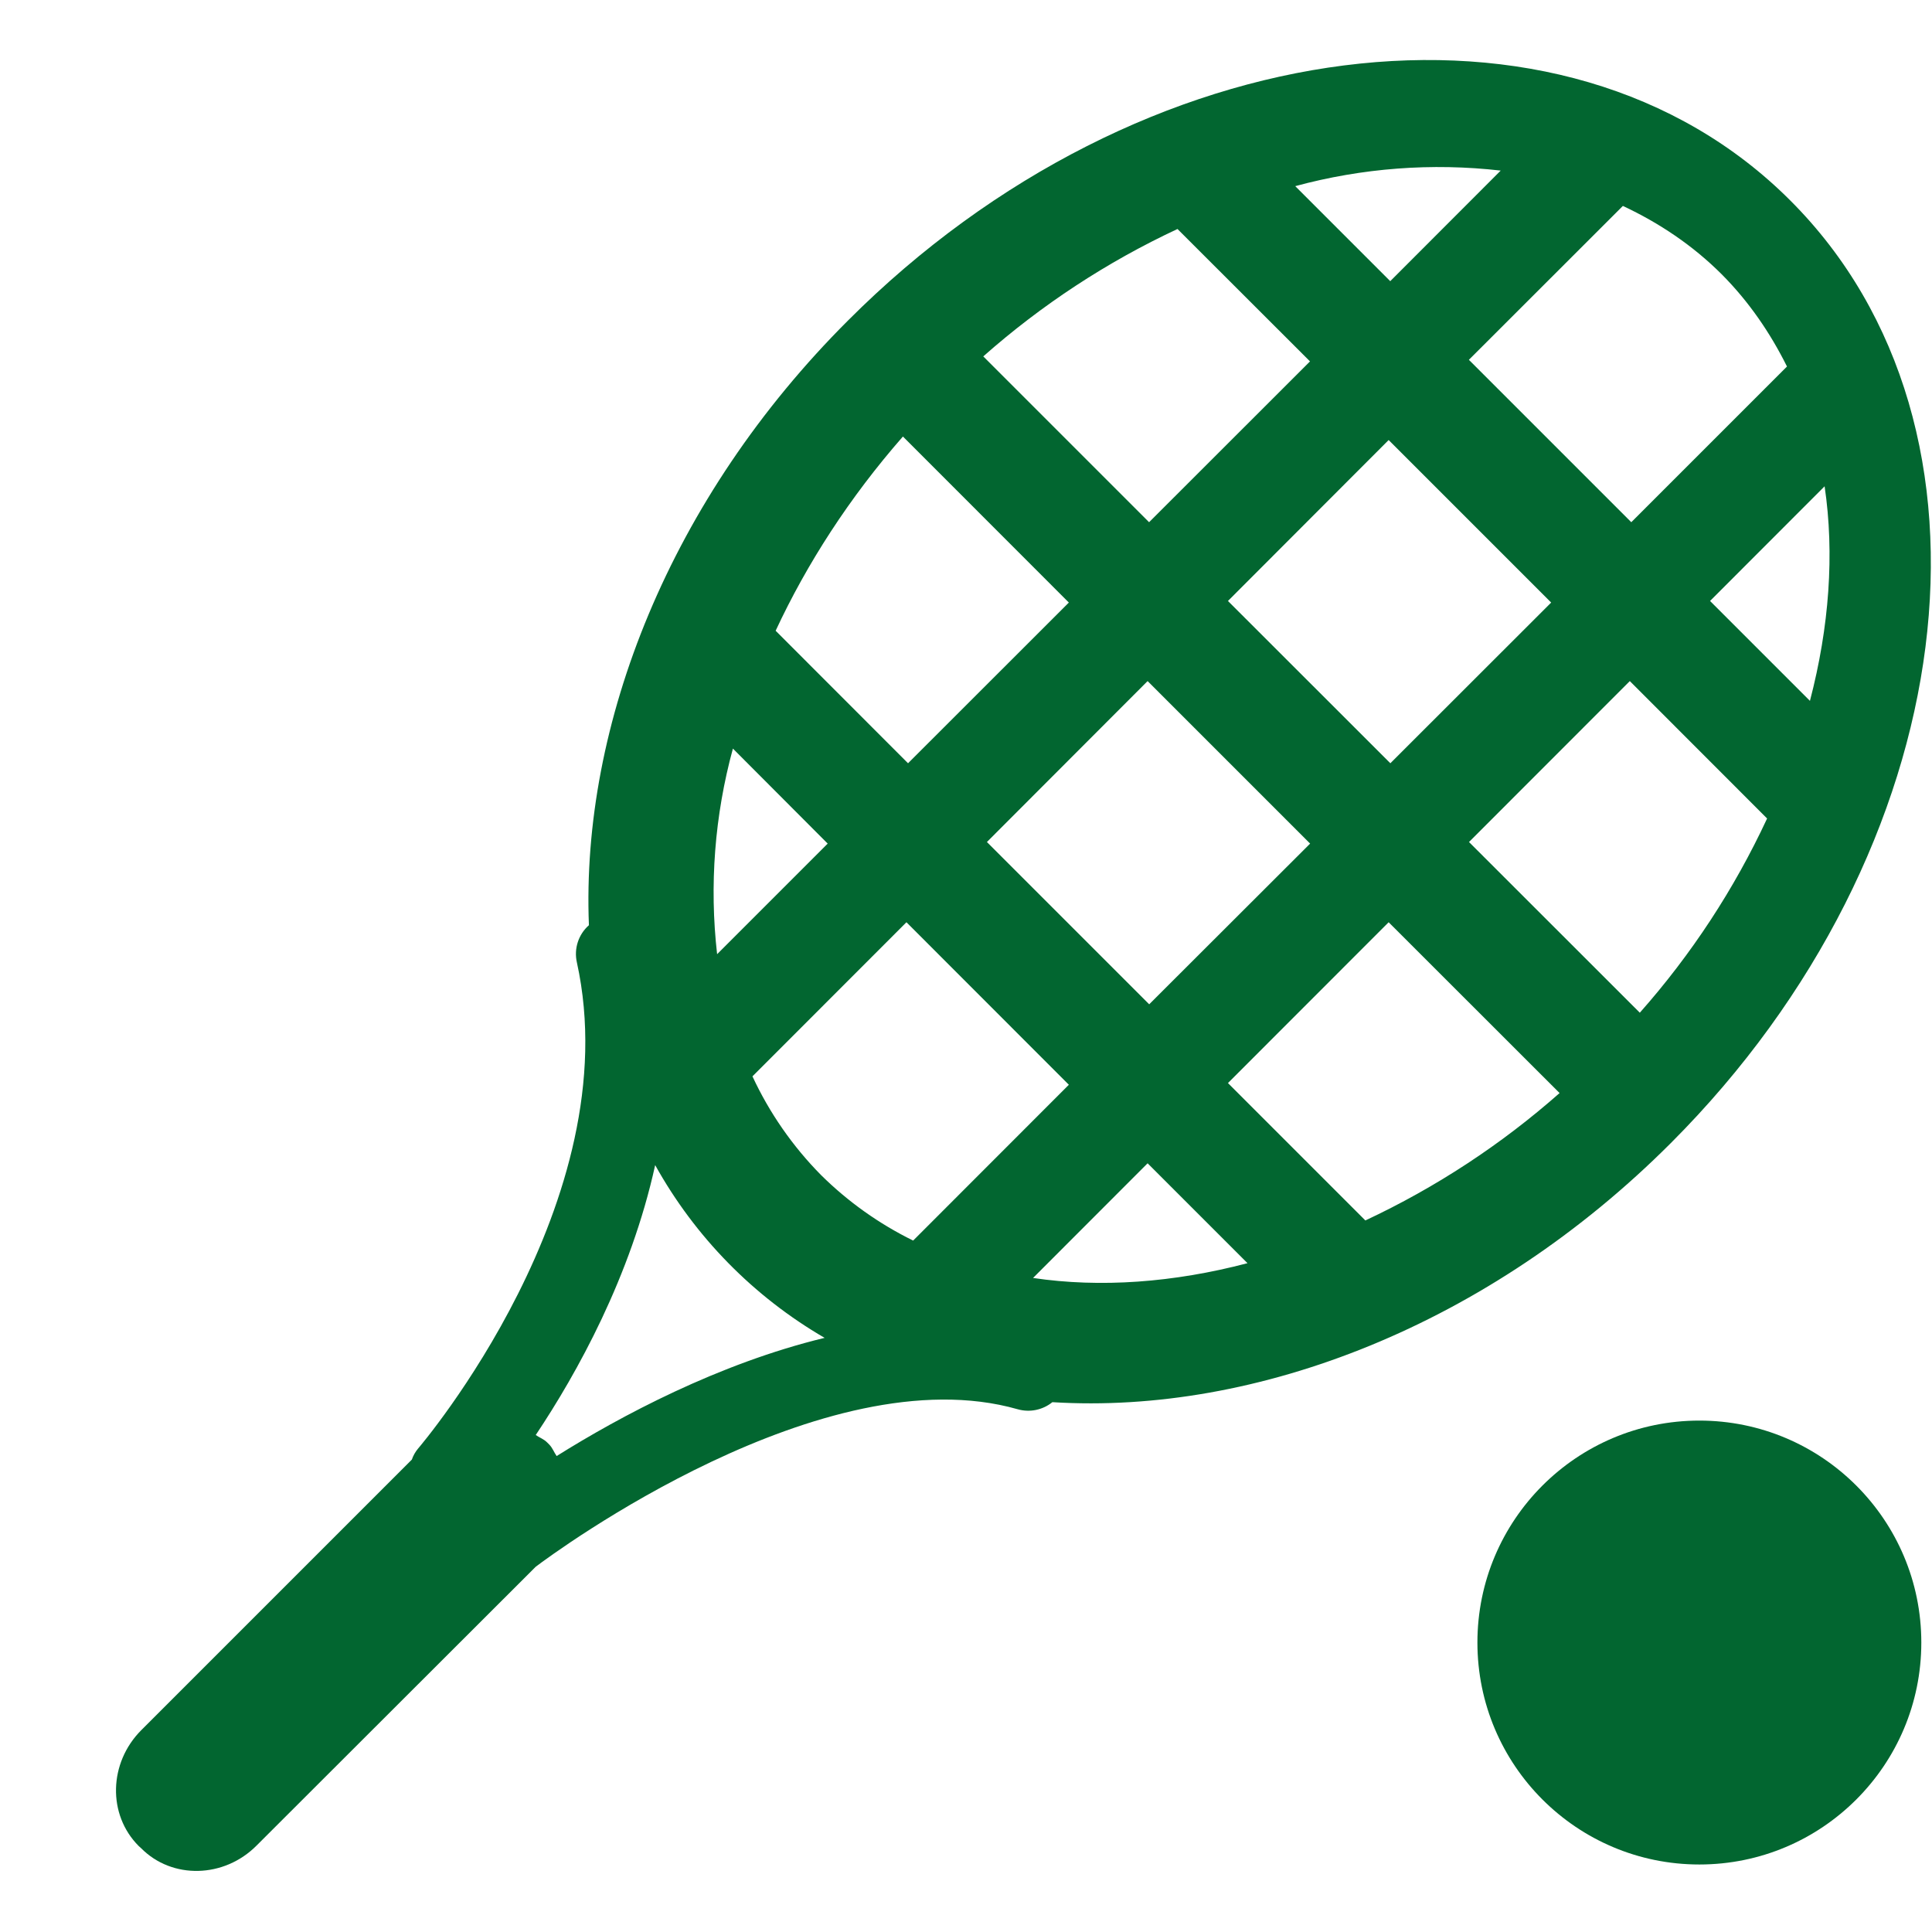
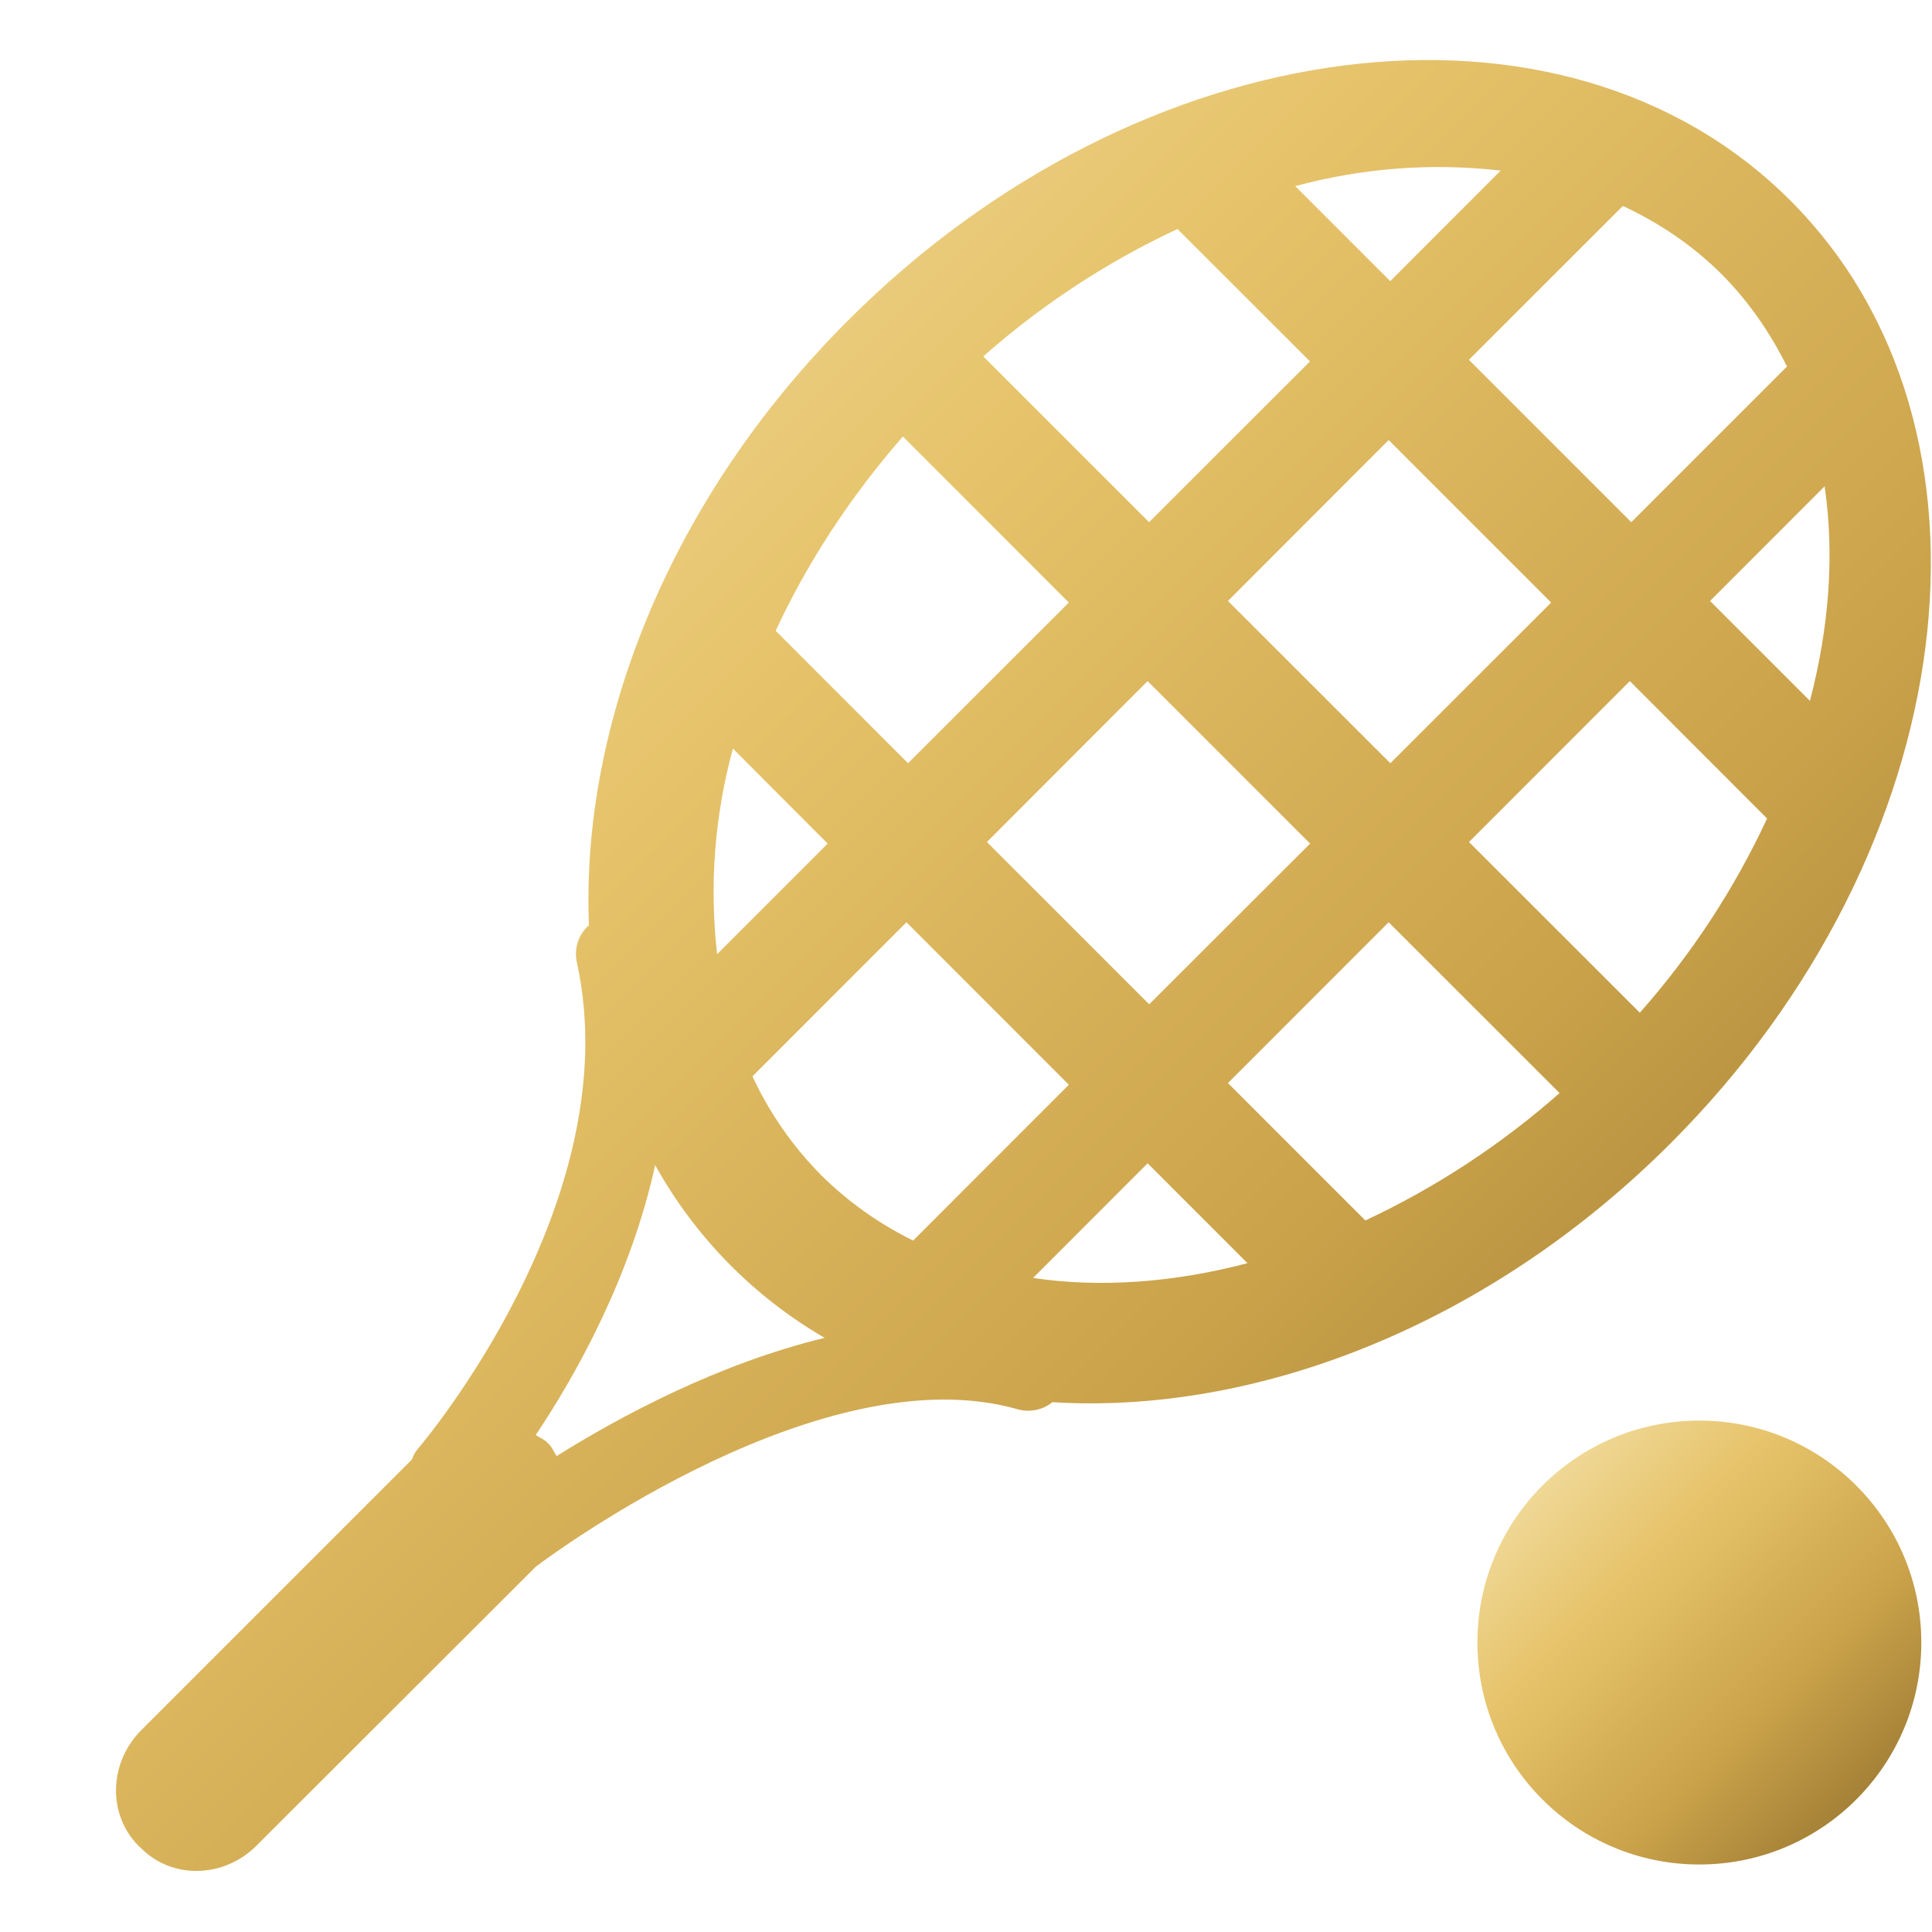
- <svg xmlns="http://www.w3.org/2000/svg" width="200" height="200" viewBox="0 0 17 16" fill="#026630">
-   <g fill="#026630" fill-rule="evenodd" transform="translate(1)">
+ <svg xmlns="http://www.w3.org/2000/svg" width="200" height="200" viewBox="0 0 17 16">
+   <defs>
+     <linearGradient id="premiumGold" x1="0%" y1="0%" x2="100%" y2="100%">
+       <stop offset="0%" stop-color="#f6e6b4" />
+       <stop offset="35%" stop-color="#e6c36a" />
+       <stop offset="65%" stop-color="#caa24a" />
+       <stop offset="100%" stop-color="#8a6a2a" />
+     </linearGradient>
+   </defs>
+   <g fill="url(#premiumGold)" fill-rule="evenodd" transform="translate(1)">
    <circle cx="13.953" cy="13.953" r="1.953" />
    <path d="M14.754 1.265C12.76-.733 9.038-.26 6.462 2.32c-1.567 1.564-2.351 3.555-2.28 5.321a.337.337 0 0 0-.106.327c.462 2.098-1.378 4.256-1.398 4.279a.304.304 0 0 0-.054.096l-2.38 2.38c-.288.288-.299.744-.024 1.02l.022.02c.272.275.73.265 1.017-.025l2.455-2.452c.167-.127 2.535-1.871 4.24-1.386a.338.338 0 0 0 .306-.062c1.797.111 3.841-.677 5.442-2.28c2.576-2.577 3.048-6.298 1.052-8.293zM6.225 9.84a3.085 3.085 0 0 1-.604-.869l1.355-1.356l1.429 1.43l-1.37 1.371a3.082 3.082 0 0 1-.81-.576zm1.459-2.931l1.414-1.416l1.43 1.43l-1.416 1.414l-1.428-1.428zm1.427-2.814L7.652 2.636a7.137 7.137 0 0 1 1.709-1.121l1.166 1.165l-1.416 1.415zm2.108-.723l1.43 1.43l-1.415 1.414l-1.429-1.428l1.414-1.416zm-4.274-.031l1.46 1.461L6.99 6.216L5.825 5.05c.275-.59.648-1.17 1.12-1.709zm4.274 4.274l1.504 1.503a7.187 7.187 0 0 1-1.709 1.121L9.805 9.03l1.414-1.415zm.707-.706l1.415-1.416l1.208 1.209a7.082 7.082 0 0 1-1.12 1.709l-1.503-1.502zm3-1.242l-.879-.879l1.008-1.009c.088.593.041 1.238-.129 1.888zm-.776-3.753c.238.239.426.514.574.811l-1.37 1.37l-1.429-1.429l1.355-1.354c.32.15.615.347.87.602zm-1.945-.913l-.972.973l-.836-.836a4.815 4.815 0 0 1 1.808-.137zM5.449 6.087l.834.836l-.973.973a4.8 4.8 0 0 1 .139-1.809zm-1.551 6.225c-.023-.033-.036-.071-.064-.1l-.021-.021c-.029-.029-.066-.041-.099-.064c.363-.543.835-1.393 1.051-2.375a4.005 4.005 0 0 0 1.491 1.52c-.934.226-1.799.69-2.358 1.04zm4.192-1.567l1.008-1.009l.879.879c-.651.171-1.295.218-1.887.13z" />
  </g>
</svg>
